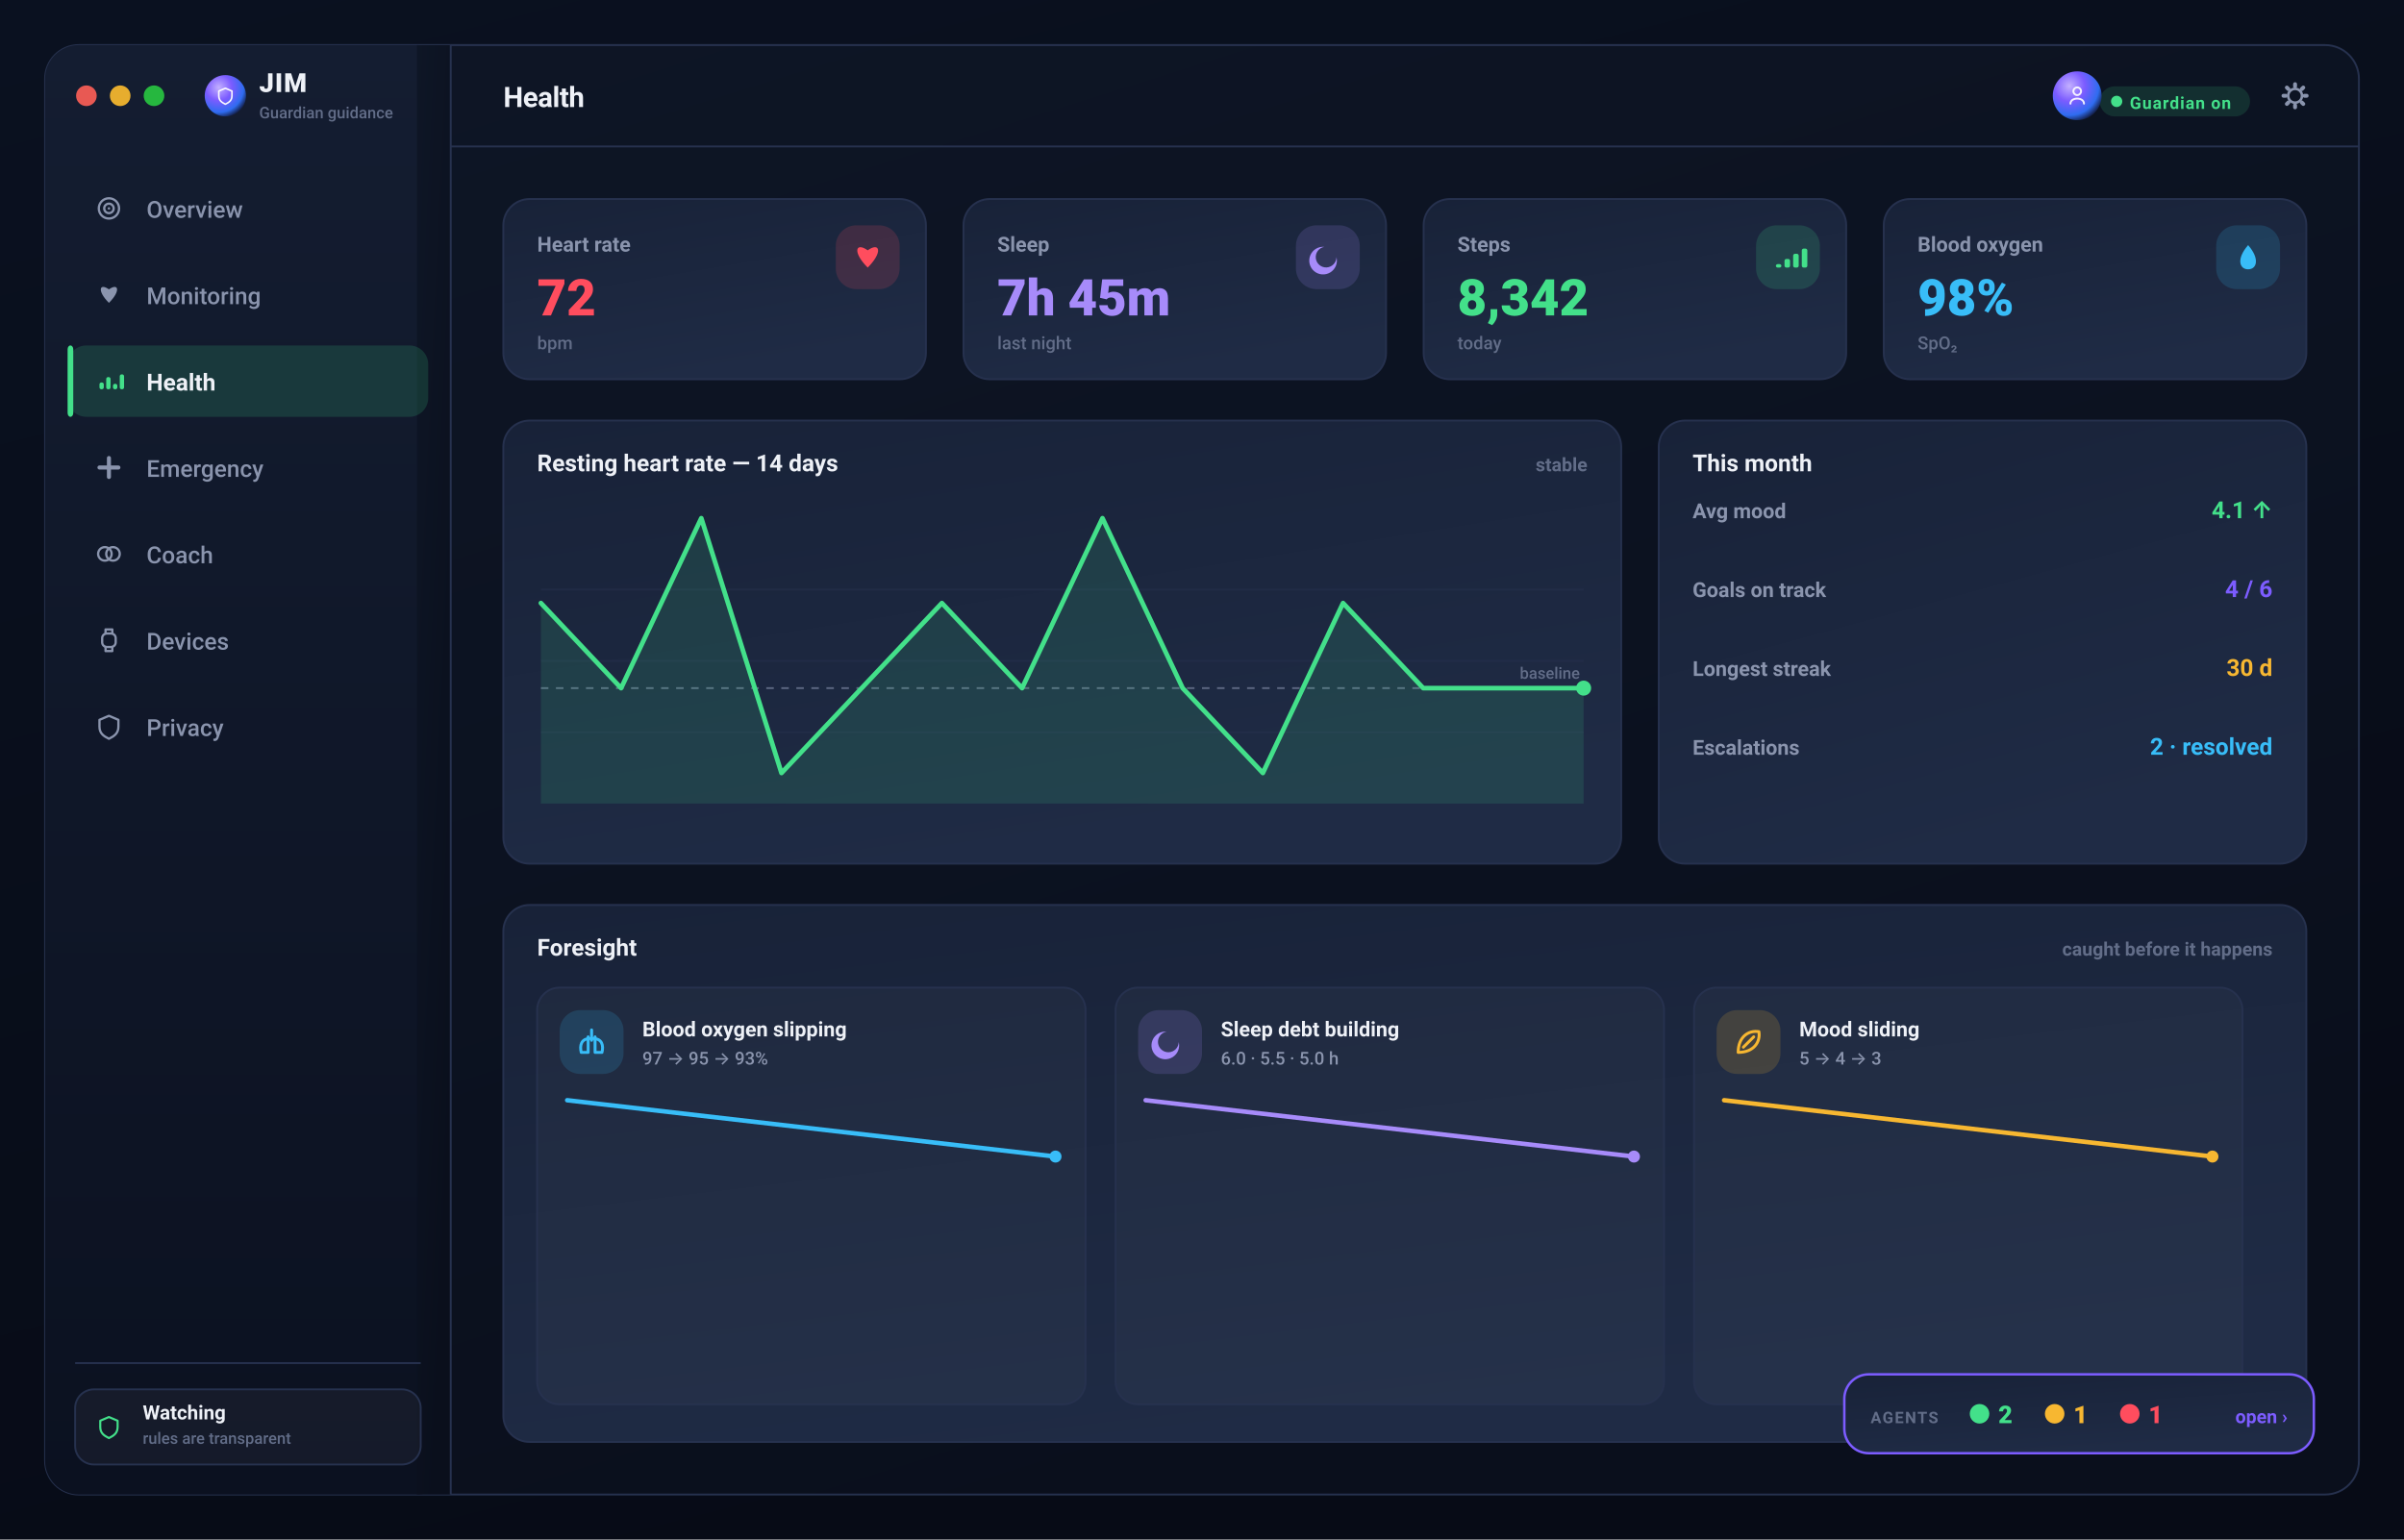
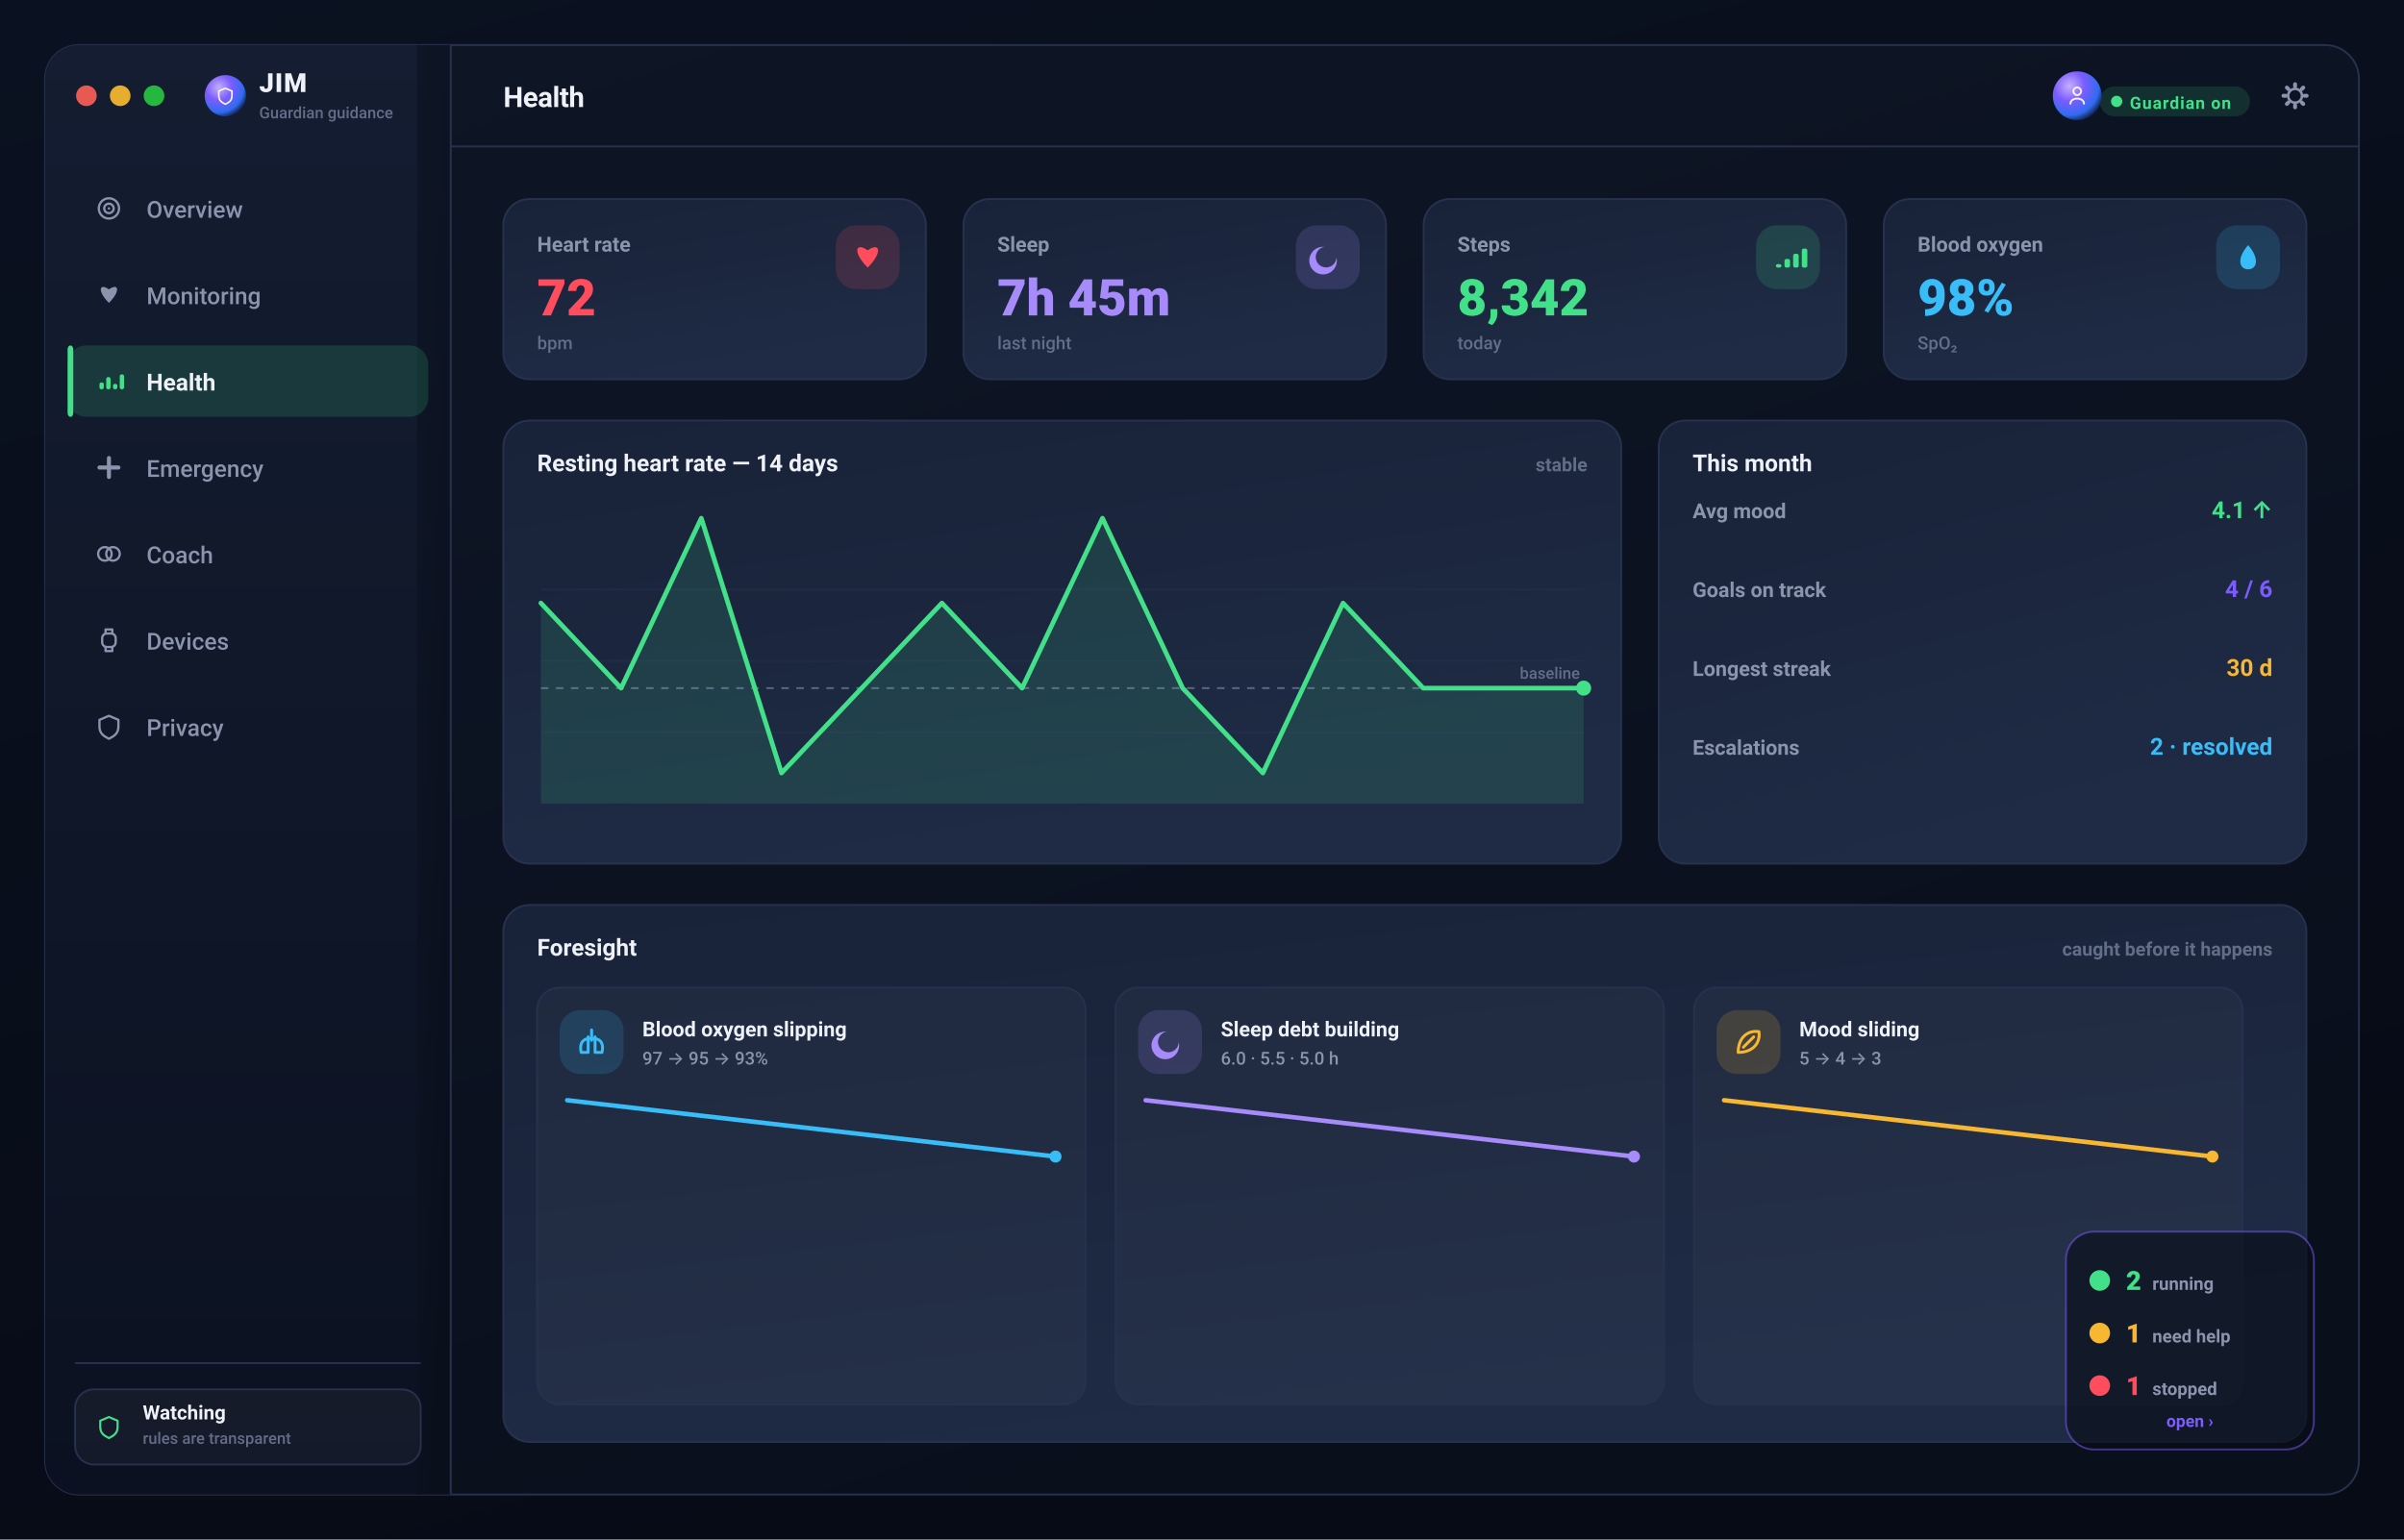
<svg xmlns="http://www.w3.org/2000/svg" width="1280" height="820" viewBox="0 0 1280 820" role="img" aria-label="Jim Mini — Health">
  <defs>
    <linearGradient id="gPage" x1="0" y1="0" x2="0.4" y2="1">
      <stop offset="0" stop-color="#0a1120" />
      <stop offset="1" stop-color="#070b16" />
    </linearGradient>
    <linearGradient id="gScr" x1="0" y1="0" x2="0.5" y2="1">
      <stop offset="0" stop-color="#0e1626" />
      <stop offset="1" stop-color="#0a0f1c" />
    </linearGradient>
    <linearGradient id="gSide" x1="0" y1="0" x2="0" y2="1">
      <stop offset="0" stop-color="#141d31" />
      <stop offset="1" stop-color="#0b1120" />
    </linearGradient>
    <linearGradient id="gCard" x1="0" y1="0" x2="0.4" y2="1">
      <stop offset="0" stop-color="#182238" />
      <stop offset="1" stop-color="#1f2b45" />
    </linearGradient>
    <linearGradient id="gBrand" x1="0" y1="0" x2="1" y2="0">
      <stop offset="0" stop-color="#7c5cff" />
      <stop offset="1" stop-color="#3aa0ff" />
    </linearGradient>
    <linearGradient id="gEmer" x1="0" y1="0" x2="0" y2="1">
      <stop offset="0" stop-color="#ff5b52" />
      <stop offset="1" stop-color="#ff3b30" />
    </linearGradient>
    <linearGradient id="mV" x1="0" y1="0" x2="1" y2="0">
      <stop offset="0" stop-color="#7c5cff" />
      <stop offset="1" stop-color="#3aa0ff" />
    </linearGradient>
    <linearGradient id="mG" x1="0" y1="0" x2="1" y2="0">
      <stop offset="0" stop-color="#2fd27a" />
      <stop offset="1" stop-color="#43e08a" />
    </linearGradient>
    <linearGradient id="mO" x1="0" y1="0" x2="1" y2="0">
      <stop offset="0" stop-color="#f7b731" />
      <stop offset="1" stop-color="#ff7a45" />
    </linearGradient>
    <radialGradient id="orb" cx="34%" cy="30%" r="75%">
      <stop offset="0" stop-color="#c3b0ff" />
      <stop offset="42%" stop-color="#7c5cff" />
      <stop offset="80%" stop-color="#2f6cf0" />
      <stop offset="100%" stop-color="#14204a" />
    </radialGradient>
  </defs>
  <rect x="0.0" y="0.0" width="1280.0" height="820.0" rx="0" fill="url(#gPage)" />
  <rect x="24" y="24" width="1232" height="772" rx="18" fill="url(#gScr)" stroke="#26314e" stroke-width="1" />
  <rect x="24.0" y="24.0" width="216.0" height="772.0" rx="18" fill="url(#gSide)" />
  <rect x="222.0" y="24.0" width="18.0" height="772.0" rx="0" fill="url(#gScr)" />
  <line x1="240" y1="24" x2="240" y2="796" stroke="#26314e" stroke-width="1" />
  <line x1="240" y1="78" x2="1256" y2="78" stroke="#26314e" stroke-width="1" />
  <circle cx="46" cy="51" r="5.5" fill="#ff5f57" opacity="0.9" />
  <circle cx="64" cy="51" r="5.5" fill="#febc2e" opacity="0.9" />
  <circle cx="82" cy="51" r="5.5" fill="#28c840" opacity="0.9" />
  <circle cx="120" cy="51" r="11" fill="url(#orb)" />
  <path d="M120 47.0 l3.5 1.5 v2.5 c0 2.5 -1.5 3.5 -3.5 4.5 c-2.0 -1.0 -3.5 -2.0 -3.5 -4.5 v-2.5 Z" fill="none" stroke="rgba(255,255,255,0.95)" stroke-width="0.85" stroke-linecap="round" stroke-linejoin="round" />
  <text x="138.0" y="49.0" font-family="-apple-system,BlinkMacSystemFont,'SF Pro Text','Segoe UI',Roboto,system-ui,sans-serif" font-size="14" font-weight="800" fill="#eef1f7" text-anchor="start" letter-spacing="0.5">JIM</text>
  <text x="138.0" y="63.0" font-family="-apple-system,BlinkMacSystemFont,'SF Pro Text','Segoe UI',Roboto,system-ui,sans-serif" font-size="8.5" font-weight="500" fill="#626d88" text-anchor="start">Guardian guidance</text>
  <text x="268.0" y="57.0" font-family="-apple-system,BlinkMacSystemFont,'SF Pro Text','Segoe UI',Roboto,system-ui,sans-serif" font-size="15" font-weight="700" fill="#eef1f7" text-anchor="start" letter-spacing="-0.2">Health</text>
  <rect x="1220.96" y="43.8" width="2.08" height="3.2" rx="1" transform="rotate(0 1222 51)" fill="#8a94ad" />
  <rect x="1220.96" y="43.8" width="2.08" height="3.2" rx="1" transform="rotate(45 1222 51)" fill="#8a94ad" />
  <rect x="1220.96" y="43.8" width="2.08" height="3.2" rx="1" transform="rotate(90 1222 51)" fill="#8a94ad" />
  <rect x="1220.96" y="43.8" width="2.08" height="3.2" rx="1" transform="rotate(135 1222 51)" fill="#8a94ad" />
  <rect x="1220.96" y="43.8" width="2.08" height="3.2" rx="1" transform="rotate(180 1222 51)" fill="#8a94ad" />
  <rect x="1220.96" y="43.8" width="2.08" height="3.2" rx="1" transform="rotate(225 1222 51)" fill="#8a94ad" />
  <rect x="1220.96" y="43.8" width="2.08" height="3.2" rx="1" transform="rotate(270 1222 51)" fill="#8a94ad" />
  <rect x="1220.96" y="43.8" width="2.08" height="3.2" rx="1" transform="rotate(315 1222 51)" fill="#8a94ad" />
  <circle cx="1222" cy="51" r="3.68" fill="none" stroke="#8a94ad" stroke-width="1.36" stroke-linecap="round" stroke-linejoin="round" />
  <rect x="1118.0" y="46.0" width="80.0" height="16.0" rx="8" fill="rgba(67,224,138,0.14)" />
  <circle cx="1127.0" cy="54" r="3" fill="#43e08a" />
  <text x="1134.0" y="58.0" font-family="-apple-system,BlinkMacSystemFont,'SF Pro Text','Segoe UI',Roboto,system-ui,sans-serif" font-size="9" font-weight="700" fill="#43e08a" text-anchor="start" letter-spacing="0.5">Guardian on</text>
  <circle cx="1106" cy="51" r="13" fill="url(#orb)" />
  <circle cx="1106" cy="48.6" r="2.04" fill="none" stroke="rgba(255,255,255,0.9)" stroke-width="1.02" stroke-linecap="round" stroke-linejoin="round" />
  <path d="M1102.4 55.2 c0 -3.6 7.2 -3.6 7.2 0" fill="none" stroke="rgba(255,255,255,0.9)" stroke-width="1.02" stroke-linecap="round" stroke-linejoin="round" />
  <circle cx="58" cy="111" r="5.4" fill="none" stroke="#8a94ad" stroke-width="1.22" stroke-linecap="round" stroke-linejoin="round" />
  <circle cx="58" cy="111" r="2.52" fill="none" stroke="#8a94ad" stroke-width="1.22" stroke-linecap="round" stroke-linejoin="round" />
  <circle cx="58" cy="111" r="0.648" fill="#8a94ad" />
  <text x="78.0" y="116.0" font-family="-apple-system,BlinkMacSystemFont,'SF Pro Text','Segoe UI',Roboto,system-ui,sans-serif" font-size="12.5" font-weight="500" fill="#8a94ad" text-anchor="start">Overview</text>
  <path d="M58 161.32 C51.52 154.84,52.96 150.52,58 154.12 C63.04 150.52,64.48 154.84,58 161.32 Z" fill="#8a94ad" />
  <text x="78.0" y="162.0" font-family="-apple-system,BlinkMacSystemFont,'SF Pro Text','Segoe UI',Roboto,system-ui,sans-serif" font-size="12.5" font-weight="500" fill="#8a94ad" text-anchor="start">Monitoring</text>
  <rect x="36.0" y="184.0" width="192.0" height="38.0" rx="10" fill="rgba(67,224,138,0.16)" />
  <rect x="36.0" y="184.0" width="3.0" height="38.0" rx="2" fill="#43e08a" />
  <rect x="52.96" y="203.72" width="2.304" height="3.6" rx="1" fill="#43e08a" />
  <rect x="56.56" y="200.84" width="2.304" height="6.48" rx="1" fill="#43e08a" />
  <rect x="60.16" y="204.44" width="2.304" height="2.88" rx="1" fill="#43e08a" />
  <rect x="63.76" y="199.4" width="2.304" height="7.92" rx="1" fill="#43e08a" />
  <text x="78.0" y="208.0" font-family="-apple-system,BlinkMacSystemFont,'SF Pro Text','Segoe UI',Roboto,system-ui,sans-serif" font-size="12.5" font-weight="650" fill="#eef1f7" text-anchor="start">Health</text>
  <path d="M58 243.96 v10.08 M52.96 249 h10.08" fill="none" stroke="#8a94ad" stroke-width="2.16" stroke-linecap="round" />
  <text x="78.0" y="254.0" font-family="-apple-system,BlinkMacSystemFont,'SF Pro Text','Segoe UI',Roboto,system-ui,sans-serif" font-size="12.5" font-weight="500" fill="#8a94ad" text-anchor="start">Emergency</text>
  <circle cx="55.84" cy="295" r="3.6" fill="none" stroke="#8a94ad" stroke-width="1.22" stroke-linecap="round" stroke-linejoin="round" />
  <circle cx="60.16" cy="295" r="3.6" fill="none" stroke="#8a94ad" stroke-width="1.22" stroke-linecap="round" stroke-linejoin="round" />
  <text x="78.0" y="300.0" font-family="-apple-system,BlinkMacSystemFont,'SF Pro Text','Segoe UI',Roboto,system-ui,sans-serif" font-size="12.5" font-weight="500" fill="#8a94ad" text-anchor="start">Coach</text>
  <rect x="54.4" y="337.4" width="7.2" height="7.2" rx="2.5" fill="none" stroke="#8a94ad" stroke-width="1.22" stroke-linecap="round" stroke-linejoin="round" />
  <path d="M56.2 337.4 v-2.16 h3.6 v2.16 M56.2 344.6 v2.16 h3.6 v-2.16" fill="none" stroke="#8a94ad" stroke-width="1.22" stroke-linecap="round" stroke-linejoin="round" />
  <text x="78.0" y="346.0" font-family="-apple-system,BlinkMacSystemFont,'SF Pro Text','Segoe UI',Roboto,system-ui,sans-serif" font-size="12.5" font-weight="500" fill="#8a94ad" text-anchor="start">Devices</text>
  <path d="M58 381.24 l5.04 2.16 v3.6 c0 3.6 -2.16 5.04 -5.04 6.48 c-2.88 -1.44 -5.04 -2.88 -5.04 -6.48 v-3.6 Z" fill="none" stroke="#8a94ad" stroke-width="1.22" stroke-linecap="round" stroke-linejoin="round" />
  <text x="78.0" y="392.0" font-family="-apple-system,BlinkMacSystemFont,'SF Pro Text','Segoe UI',Roboto,system-ui,sans-serif" font-size="12.5" font-weight="500" fill="#8a94ad" text-anchor="start">Privacy</text>
  <line x1="40" y1="726" x2="224" y2="726" stroke="#26314e" stroke-width="1" />
  <rect x="40.0" y="740.0" width="184.0" height="40.0" rx="10" fill="rgba(255,255,255,0.04)" stroke="#26314e" stroke-width="1" />
  <path d="M58 754.72 l4.62 1.98 v3.3 c0 3.3 -1.98 4.62 -4.62 5.94 c-2.64 -1.32 -4.62 -2.64 -4.62 -5.94 v-3.3 Z" fill="none" stroke="#43e08a" stroke-width="1.12" stroke-linecap="round" stroke-linejoin="round" />
  <text x="76.0" y="756.0" font-family="-apple-system,BlinkMacSystemFont,'SF Pro Text','Segoe UI',Roboto,system-ui,sans-serif" font-size="10.5" font-weight="650" fill="#eef1f7" text-anchor="start">Watching</text>
  <text x="76.0" y="769.0" font-family="-apple-system,BlinkMacSystemFont,'SF Pro Text','Segoe UI',Roboto,system-ui,sans-serif" font-size="8.5" font-weight="500" fill="#626d88" text-anchor="start">rules are transparent</text>
  <rect x="268.0" y="106.0" width="225.0" height="96.0" rx="14" fill="url(#gCard)" stroke="#26314e" stroke-width="1" />
  <text x="286.0" y="134.0" font-family="-apple-system,BlinkMacSystemFont,'SF Pro Text','Segoe UI',Roboto,system-ui,sans-serif" font-size="11" font-weight="600" fill="#8a94ad" text-anchor="start">Heart rate</text>
  <text x="286.0" y="168.0" font-family="-apple-system,BlinkMacSystemFont,'SF Pro Text','Segoe UI',Roboto,system-ui,sans-serif" font-size="27" font-weight="800" fill="#ff4d5e" text-anchor="start">72</text>
  <text x="286.0" y="186.0" font-family="-apple-system,BlinkMacSystemFont,'SF Pro Text','Segoe UI',Roboto,system-ui,sans-serif" font-size="9.5" font-weight="500" fill="#626d88" text-anchor="start">bpm</text>
  <rect x="445.0" y="120.0" width="34.0" height="34.0" rx="11" fill="rgba(255,77,94,0.16)" />
  <path d="M462.0 142.52 C453.72 134.24,455.56 128.72,462.0 133.32 C468.44 128.72,470.28 134.24,462.0 142.52 Z" fill="#ff4d5e" />
  <rect x="513.0" y="106.0" width="225.0" height="96.0" rx="14" fill="url(#gCard)" stroke="#26314e" stroke-width="1" />
  <text x="531.0" y="134.0" font-family="-apple-system,BlinkMacSystemFont,'SF Pro Text','Segoe UI',Roboto,system-ui,sans-serif" font-size="11" font-weight="600" fill="#8a94ad" text-anchor="start">Sleep</text>
  <text x="531.0" y="168.0" font-family="-apple-system,BlinkMacSystemFont,'SF Pro Text','Segoe UI',Roboto,system-ui,sans-serif" font-size="27" font-weight="800" fill="#a78bfa" text-anchor="start">7h 45m</text>
  <text x="531.0" y="186.0" font-family="-apple-system,BlinkMacSystemFont,'SF Pro Text','Segoe UI',Roboto,system-ui,sans-serif" font-size="9.5" font-weight="500" fill="#626d88" text-anchor="start">last night</text>
  <rect x="690.0" y="120.0" width="34.0" height="34.0" rx="11" fill="rgba(167,139,250,0.16)" />
  <path d="M711.6 137 a5.52 5.52 0 1 1 -6.44 -5.52 a7.36 7.36 0 1 0 6.44 5.52 Z" fill="#a78bfa" />
  <rect x="758.0" y="106.0" width="225.0" height="96.0" rx="14" fill="url(#gCard)" stroke="#26314e" stroke-width="1" />
  <text x="776.0" y="134.0" font-family="-apple-system,BlinkMacSystemFont,'SF Pro Text','Segoe UI',Roboto,system-ui,sans-serif" font-size="11" font-weight="600" fill="#8a94ad" text-anchor="start">Steps</text>
  <text x="776.0" y="168.0" font-family="-apple-system,BlinkMacSystemFont,'SF Pro Text','Segoe UI',Roboto,system-ui,sans-serif" font-size="27" font-weight="800" fill="#43e08a" text-anchor="start">8,342</text>
  <text x="776.0" y="186.0" font-family="-apple-system,BlinkMacSystemFont,'SF Pro Text','Segoe UI',Roboto,system-ui,sans-serif" font-size="9.5" font-weight="500" fill="#626d88" text-anchor="start">today</text>
  <rect x="935.0" y="120.0" width="34.0" height="34.0" rx="11" fill="rgba(67,224,138,0.16)" />
  <rect x="945.56" y="140.68" width="2.944" height="1.84" rx="1" fill="#43e08a" />
  <rect x="950.16" y="137.92" width="2.944" height="4.6" rx="1" fill="#43e08a" />
  <rect x="954.76" y="135.16" width="2.944" height="7.36" rx="1" fill="#43e08a" />
  <rect x="959.36" y="132.4" width="2.944" height="10.12" rx="1" fill="#43e08a" />
  <rect x="1003.0" y="106.0" width="225.0" height="96.0" rx="14" fill="url(#gCard)" stroke="#26314e" stroke-width="1" />
  <text x="1021.0" y="134.0" font-family="-apple-system,BlinkMacSystemFont,'SF Pro Text','Segoe UI',Roboto,system-ui,sans-serif" font-size="11" font-weight="600" fill="#8a94ad" text-anchor="start">Blood oxygen</text>
  <text x="1021.0" y="168.0" font-family="-apple-system,BlinkMacSystemFont,'SF Pro Text','Segoe UI',Roboto,system-ui,sans-serif" font-size="27" font-weight="800" fill="#38bdf8" text-anchor="start">98%</text>
  <text x="1021.0" y="186.0" font-family="-apple-system,BlinkMacSystemFont,'SF Pro Text','Segoe UI',Roboto,system-ui,sans-serif" font-size="9.5" font-weight="500" fill="#626d88" text-anchor="start">SpO₂</text>
  <rect x="1180.0" y="120.0" width="34.0" height="34.0" rx="11" fill="rgba(56,189,248,0.16)" />
  <path d="M1197.0 130.56 C1203.44 137.92,1201.6 143.44,1197.0 143.44 C1192.4 143.44,1190.56 137.92,1197.0 130.56 Z" fill="#38bdf8" />
  <rect x="268.0" y="224.0" width="595.2" height="236.0" rx="14" fill="url(#gCard)" stroke="#26314e" stroke-width="1" />
  <text x="286.0" y="251.0" font-family="-apple-system,BlinkMacSystemFont,'SF Pro Text','Segoe UI',Roboto,system-ui,sans-serif" font-size="12.5" font-weight="700" fill="#eef1f7" text-anchor="start">Resting heart rate — 14 days</text>
  <text x="845.2" y="251.0" font-family="-apple-system,BlinkMacSystemFont,'SF Pro Text','Segoe UI',Roboto,system-ui,sans-serif" font-size="10" font-weight="600" fill="#626d88" text-anchor="end">stable</text>
  <line x1="288" y1="314.0" x2="843.2" y2="314.0" stroke="rgba(38,49,78,0.5)" stroke-width="1" />
  <line x1="288" y1="352.0" x2="843.2" y2="352.0" stroke="rgba(38,49,78,0.5)" stroke-width="1" />
  <line x1="288" y1="390.0" x2="843.2" y2="390.0" stroke="rgba(38,49,78,0.5)" stroke-width="1" />
  <line x1="288" y1="366.5" x2="843.2" y2="366.5" stroke="rgba(98,109,136,0.9)" stroke-width="1" stroke-dasharray="4 4" />
  <text x="841.2" y="361.5" font-family="-apple-system,BlinkMacSystemFont,'SF Pro Text','Segoe UI',Roboto,system-ui,sans-serif" font-size="8.5" font-weight="500" fill="#626d88" text-anchor="end">baseline</text>
  <polygon points="288,428 288.0,321.2 330.7,366.5 373.4,276.0 416.1,411.7 458.8,366.5 501.5,321.2 544.2,366.5 587.0,276.0 629.7,366.5 672.4,411.7 715.1,321.2 757.8,366.5 800.5,366.5 843.2,366.5 843.2,428" fill="rgba(67,224,138,0.13)" />
  <polyline points="288.0,321.2 330.7,366.5 373.4,276.0 416.1,411.7 458.8,366.5 501.5,321.2 544.2,366.5 587.0,276.0 629.7,366.5 672.4,411.7 715.1,321.2 757.8,366.5 800.5,366.5 843.2,366.5" fill="none" stroke="#43e08a" stroke-width="2.5" stroke-linejoin="round" stroke-linecap="round" />
  <circle cx="843.2" cy="366.5" r="4" fill="#43e08a" />
  <rect x="883.2" y="224.0" width="344.8" height="236.0" rx="14" fill="url(#gCard)" stroke="#26314e" stroke-width="1" />
  <text x="901.2" y="251.0" font-family="-apple-system,BlinkMacSystemFont,'SF Pro Text','Segoe UI',Roboto,system-ui,sans-serif" font-size="12.5" font-weight="700" fill="#eef1f7" text-anchor="start">This month</text>
  <text x="901.2" y="276.0" font-family="-apple-system,BlinkMacSystemFont,'SF Pro Text','Segoe UI',Roboto,system-ui,sans-serif" font-size="11" font-weight="600" fill="#8a94ad" text-anchor="start">Avg mood</text>
  <text x="1210.0" y="276.0" font-family="-apple-system,BlinkMacSystemFont,'SF Pro Text','Segoe UI',Roboto,system-ui,sans-serif" font-size="12.5" font-weight="750" fill="#43e08a" text-anchor="end">4.1 ↑</text>
  <text x="901.2" y="318.0" font-family="-apple-system,BlinkMacSystemFont,'SF Pro Text','Segoe UI',Roboto,system-ui,sans-serif" font-size="11" font-weight="600" fill="#8a94ad" text-anchor="start">Goals on track</text>
  <text x="1210.0" y="318.0" font-family="-apple-system,BlinkMacSystemFont,'SF Pro Text','Segoe UI',Roboto,system-ui,sans-serif" font-size="12.5" font-weight="750" fill="#7c5cff" text-anchor="end">4 / 6</text>
  <text x="901.2" y="360.0" font-family="-apple-system,BlinkMacSystemFont,'SF Pro Text','Segoe UI',Roboto,system-ui,sans-serif" font-size="11" font-weight="600" fill="#8a94ad" text-anchor="start">Longest streak</text>
  <text x="1210.0" y="360.0" font-family="-apple-system,BlinkMacSystemFont,'SF Pro Text','Segoe UI',Roboto,system-ui,sans-serif" font-size="12.5" font-weight="750" fill="#f7b731" text-anchor="end">30 d</text>
  <text x="901.2" y="402.0" font-family="-apple-system,BlinkMacSystemFont,'SF Pro Text','Segoe UI',Roboto,system-ui,sans-serif" font-size="11" font-weight="600" fill="#8a94ad" text-anchor="start">Escalations</text>
  <text x="1210.0" y="402.0" font-family="-apple-system,BlinkMacSystemFont,'SF Pro Text','Segoe UI',Roboto,system-ui,sans-serif" font-size="12.5" font-weight="750" fill="#38bdf8" text-anchor="end">2 · resolved</text>
  <rect x="268.0" y="482.0" width="960.0" height="286.0" rx="14" fill="url(#gCard)" stroke="#26314e" stroke-width="1" />
  <text x="286.0" y="509.0" font-family="-apple-system,BlinkMacSystemFont,'SF Pro Text','Segoe UI',Roboto,system-ui,sans-serif" font-size="12.5" font-weight="700" fill="#eef1f7" text-anchor="start">Foresight</text>
  <text x="1210.0" y="509.0" font-family="-apple-system,BlinkMacSystemFont,'SF Pro Text','Segoe UI',Roboto,system-ui,sans-serif" font-size="10" font-weight="600" fill="#626d88" text-anchor="end">caught before it happens</text>
  <rect x="286.0" y="526.0" width="292.0" height="222.0" rx="12" fill="rgba(255,255,255,0.03)" stroke="#26314e" stroke-width="1" />
  <rect x="298.0" y="538.0" width="34.0" height="34.0" rx="11" fill="rgba(56,189,248,0.16)" />
  <path d="M315.0 548.56 v5.52" fill="none" stroke="#38bdf8" stroke-width="1.56" stroke-linecap="round" stroke-linejoin="round" />
  <path d="M314.08 553.16 c-4.6 0 -5.52 3.68 -4.6 7.36 l3.68 0 v-8.28" fill="none" stroke="#38bdf8" stroke-width="1.56" stroke-linecap="round" stroke-linejoin="round" />
  <path d="M315.92 553.16 c4.6 0 5.52 3.68 4.6 7.36 l-3.68 0 v-8.28" fill="none" stroke="#38bdf8" stroke-width="1.56" stroke-linecap="round" stroke-linejoin="round" />
  <text x="342.0" y="552.0" font-family="-apple-system,BlinkMacSystemFont,'SF Pro Text','Segoe UI',Roboto,system-ui,sans-serif" font-size="11" font-weight="650" fill="#eef1f7" text-anchor="start">Blood oxygen slipping</text>
  <text x="342.0" y="567.0" font-family="-apple-system,BlinkMacSystemFont,'SF Pro Text','Segoe UI',Roboto,system-ui,sans-serif" font-size="9.5" font-weight="500" fill="#8a94ad" text-anchor="start">97 → 95 → 93%</text>
  <polyline points="302.0,586.0 432.0,601.0 562.0,616.0" fill="none" stroke="#38bdf8" stroke-width="2.4" stroke-linecap="round" stroke-linejoin="round" />
  <circle cx="562.0" cy="616.0" r="3.2" fill="#38bdf8" />
  <rect x="594.0" y="526.0" width="292.0" height="222.0" rx="12" fill="rgba(255,255,255,0.03)" stroke="#26314e" stroke-width="1" />
  <rect x="606.0" y="538.0" width="34.0" height="34.0" rx="11" fill="rgba(167,139,250,0.16)" />
  <path d="M627.6 555 a5.52 5.52 0 1 1 -6.44 -5.52 a7.36 7.36 0 1 0 6.44 5.52 Z" fill="#a78bfa" />
  <text x="650.0" y="552.0" font-family="-apple-system,BlinkMacSystemFont,'SF Pro Text','Segoe UI',Roboto,system-ui,sans-serif" font-size="11" font-weight="650" fill="#eef1f7" text-anchor="start">Sleep debt building</text>
  <text x="650.0" y="567.0" font-family="-apple-system,BlinkMacSystemFont,'SF Pro Text','Segoe UI',Roboto,system-ui,sans-serif" font-size="9.5" font-weight="500" fill="#8a94ad" text-anchor="start">6.0 · 5.5 · 5.0 h</text>
  <polyline points="610.0,586.0 740.0,601.0 870.0,616.0" fill="none" stroke="#a78bfa" stroke-width="2.4" stroke-linecap="round" stroke-linejoin="round" />
  <circle cx="870.0" cy="616.0" r="3.2" fill="#a78bfa" />
  <rect x="902.0" y="526.0" width="292.0" height="222.0" rx="12" fill="rgba(255,255,255,0.03)" stroke="#26314e" stroke-width="1" />
  <rect x="914.0" y="538.0" width="34.0" height="34.0" rx="11" fill="rgba(247,183,49,0.16)" />
  <path d="M925.48 560.52 c0 -8.28 5.52 -11.96 11.04 -11.04 c0.92 5.52 -2.76 11.04 -11.04 11.04 Z M928.24 557.76 l5.52 -5.52" fill="none" stroke="#f7b731" stroke-width="1.56" stroke-linecap="round" stroke-linejoin="round" />
  <text x="958.0" y="552.0" font-family="-apple-system,BlinkMacSystemFont,'SF Pro Text','Segoe UI',Roboto,system-ui,sans-serif" font-size="11" font-weight="650" fill="#eef1f7" text-anchor="start">Mood sliding</text>
  <text x="958.0" y="567.0" font-family="-apple-system,BlinkMacSystemFont,'SF Pro Text','Segoe UI',Roboto,system-ui,sans-serif" font-size="9.5" font-weight="500" fill="#8a94ad" text-anchor="start">5 → 4 → 3</text>
  <polyline points="918.0,586.0 1048.0,601.0 1178.0,616.0" fill="none" stroke="#f7b731" stroke-width="2.4" stroke-linecap="round" stroke-linejoin="round" />
  <circle cx="1178.0" cy="616.0" r="3.2" fill="#f7b731" />
-   <rect x="982.0" y="732.0" width="250.0" height="42.0" rx="13" fill="url(#gCard)" stroke="#7c5cff" stroke-width="1.3" />
-   <text x="996.0" y="758.0" font-family="-apple-system,BlinkMacSystemFont,'SF Pro Text','Segoe UI',Roboto,system-ui,sans-serif" font-size="8.5" font-weight="700" fill="#626d88" text-anchor="start" letter-spacing="0.7">AGENTS</text>
-   <circle cx="1054" cy="753" r="5.2" fill="#43e08a" />
-   <text x="1064.0" y="758.0" font-family="-apple-system,BlinkMacSystemFont,'SF Pro Text','Segoe UI',Roboto,system-ui,sans-serif" font-size="13" font-weight="800" fill="#43e08a" text-anchor="start">2</text>
-   <circle cx="1094" cy="753" r="5.2" fill="#f7b731" />
-   <text x="1104.0" y="758.0" font-family="-apple-system,BlinkMacSystemFont,'SF Pro Text','Segoe UI',Roboto,system-ui,sans-serif" font-size="13" font-weight="800" fill="#f7b731" text-anchor="start">1</text>
-   <circle cx="1134" cy="753" r="5.2" fill="#ff4d5e" />
-   <text x="1144.0" y="758.0" font-family="-apple-system,BlinkMacSystemFont,'SF Pro Text','Segoe UI',Roboto,system-ui,sans-serif" font-size="13" font-weight="800" fill="#ff4d5e" text-anchor="start">1</text>
-   <text x="1218.0" y="758.0" font-family="-apple-system,BlinkMacSystemFont,'SF Pro Text','Segoe UI',Roboto,system-ui,sans-serif" font-size="10" font-weight="700" fill="#7c5cff" text-anchor="end">open ›</text>
+   <rect x="1100.0" y="656.0" width="132.0" height="116.0" rx="15" fill="rgba(8,12,22,0.62)" stroke="rgba(124,92,255,0.5)" stroke-width="1" />
+   <circle cx="1118" cy="682" r="5.5" fill="#43e08a" />
+   <text x="1132.0" y="687.0" font-family="-apple-system,BlinkMacSystemFont,'SF Pro Text','Segoe UI',Roboto,system-ui,sans-serif" font-size="14" font-weight="800" fill="#43e08a" text-anchor="start">2</text>
+   <text x="1146.0" y="687.0" font-family="-apple-system,BlinkMacSystemFont,'SF Pro Text','Segoe UI',Roboto,system-ui,sans-serif" font-size="9.5" font-weight="600" fill="#8a94ad" text-anchor="start">running</text>
+   <circle cx="1118" cy="710" r="5.5" fill="#f7b731" />
+   <text x="1132.0" y="715.0" font-family="-apple-system,BlinkMacSystemFont,'SF Pro Text','Segoe UI',Roboto,system-ui,sans-serif" font-size="14" font-weight="800" fill="#f7b731" text-anchor="start">1</text>
+   <text x="1146.0" y="715.0" font-family="-apple-system,BlinkMacSystemFont,'SF Pro Text','Segoe UI',Roboto,system-ui,sans-serif" font-size="9.5" font-weight="600" fill="#8a94ad" text-anchor="start">need help</text>
+   <circle cx="1118" cy="738" r="5.5" fill="#ff4d5e" />
+   <text x="1132.0" y="743.0" font-family="-apple-system,BlinkMacSystemFont,'SF Pro Text','Segoe UI',Roboto,system-ui,sans-serif" font-size="14" font-weight="800" fill="#ff4d5e" text-anchor="start">1</text>
+   <text x="1146.0" y="743.0" font-family="-apple-system,BlinkMacSystemFont,'SF Pro Text','Segoe UI',Roboto,system-ui,sans-serif" font-size="9.5" font-weight="600" fill="#8a94ad" text-anchor="start">stopped</text>
+   <text x="1166.0" y="760.0" font-family="-apple-system,BlinkMacSystemFont,'SF Pro Text','Segoe UI',Roboto,system-ui,sans-serif" font-size="9" font-weight="700" fill="#7c5cff" text-anchor="middle">open ›</text>
</svg>
